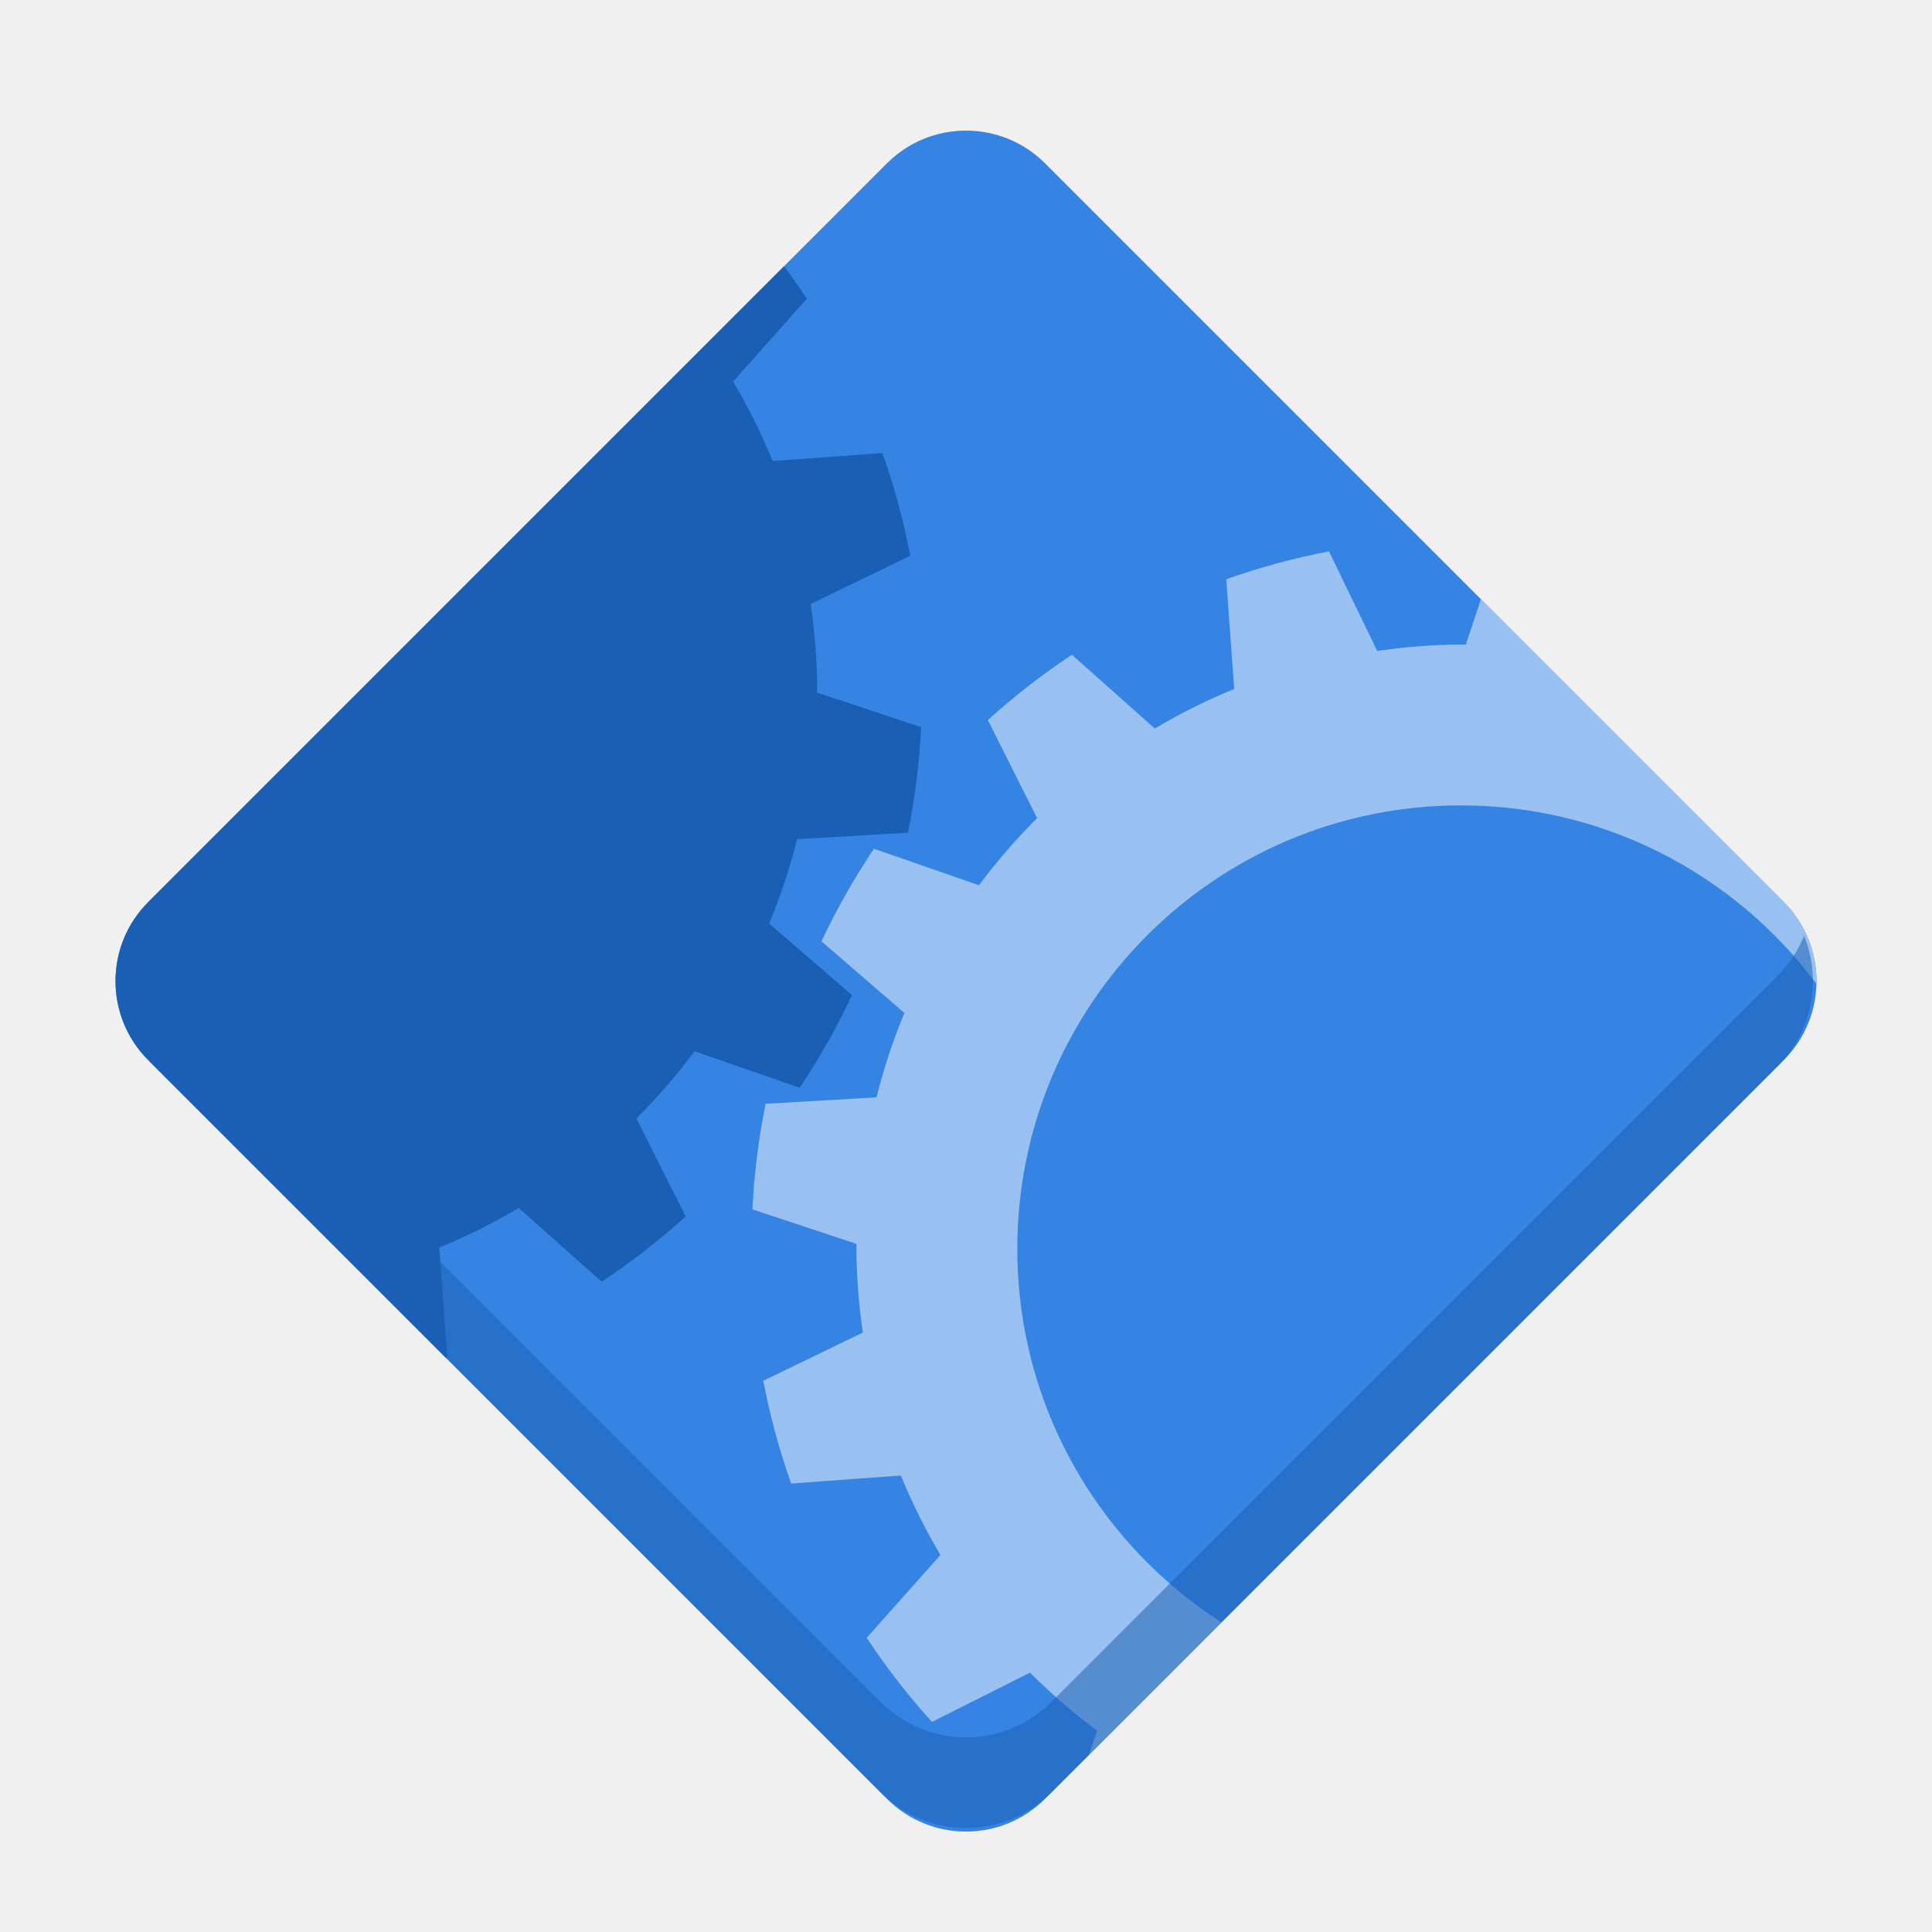
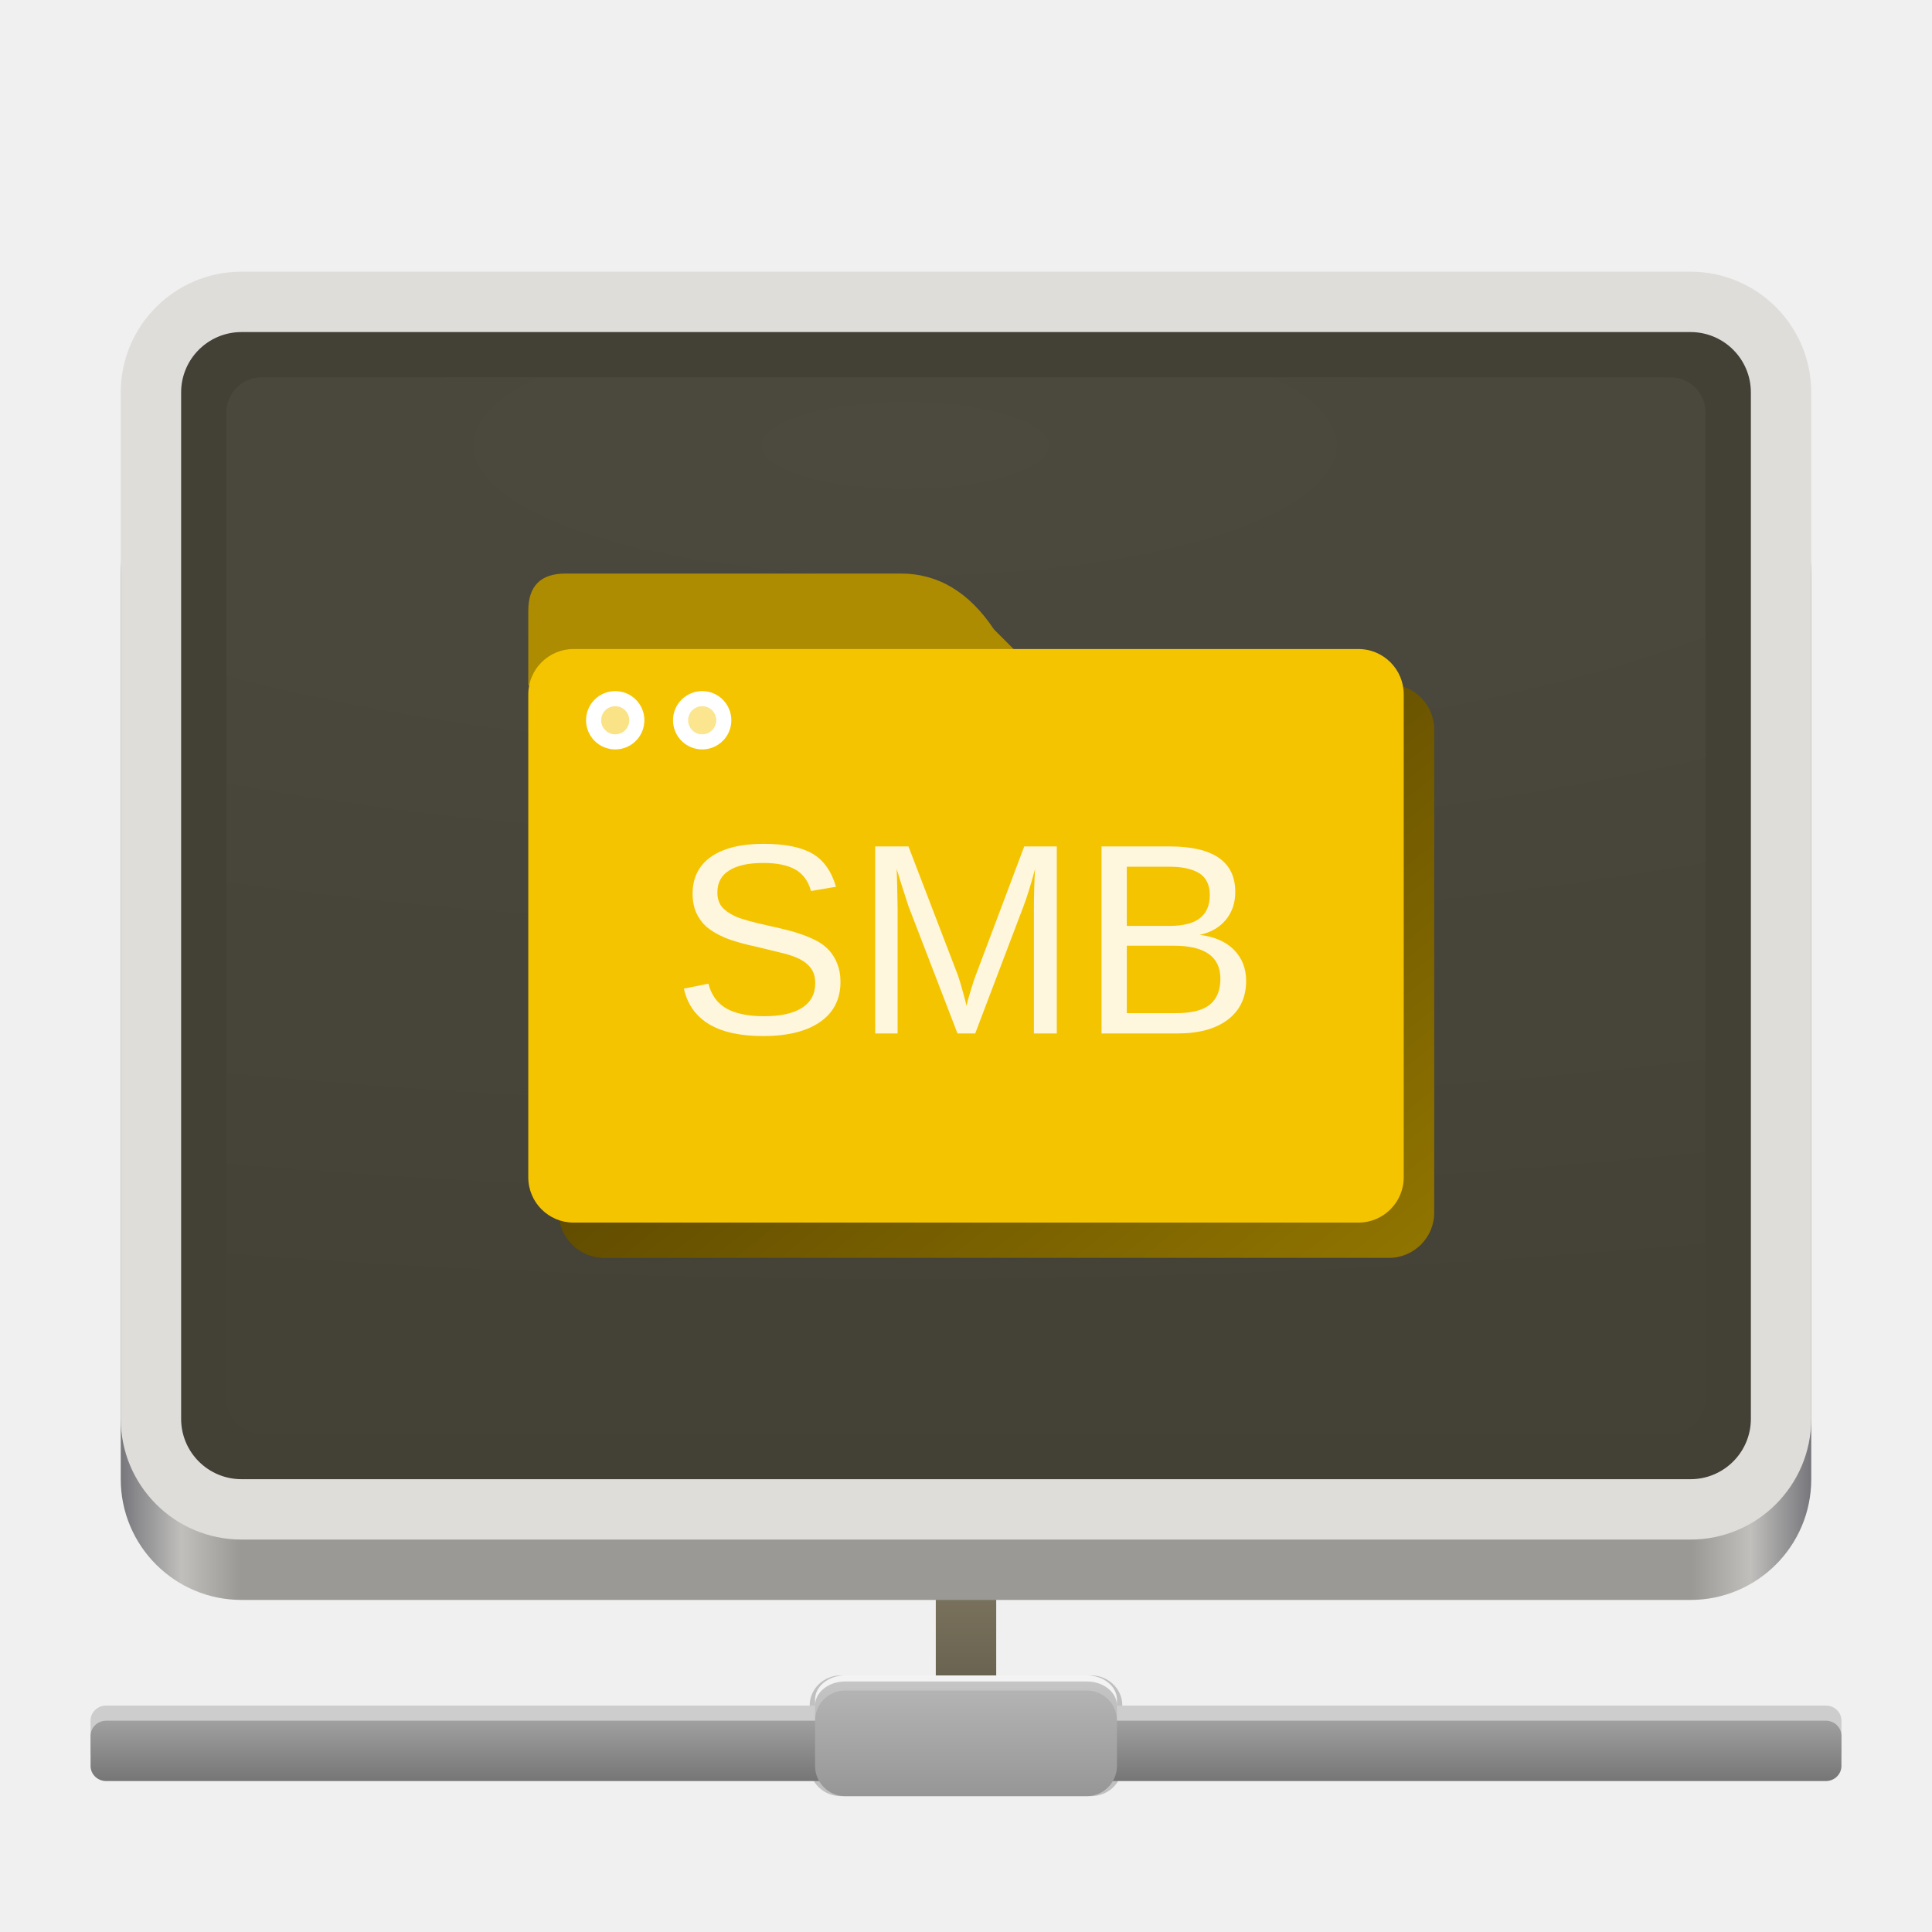
- <svg xmlns="http://www.w3.org/2000/svg" width="33.75mm" height="33.75mm" viewBox="0 0 33.75 33.75" version="1.1" id="svg974">
-   <defs id="defs968">
-     <clipPath clipPathUnits="userSpaceOnUse" id="clipPath18689">
-       <rect clip-path="none" transform="rotate(45)" ry="32" rx="32" y="123.999" x="486.037" height="362.943" width="362.943" id="rect18691" style="display:inline;opacity:1;vector-effect:none;fill:#4a86cf;fill-opacity:1;stroke:none;stroke-width:26.067;stroke-linecap:butt;stroke-linejoin:miter;stroke-miterlimit:4;stroke-dasharray:none;stroke-dashoffset:0;stroke-opacity:1;marker:none;marker-start:none;marker-mid:none;marker-end:none;paint-order:normal;enable-background:new" />
-     </clipPath>
-     <clipPath clipPathUnits="userSpaceOnUse" id="clipPath18689-3">
-       <rect clip-path="none" transform="rotate(45)" ry="32" rx="32" y="123.999" x="486.037" height="362.943" width="362.943" id="rect18691-6" style="display:inline;opacity:1;vector-effect:none;fill:#4a86cf;fill-opacity:1;stroke:none;stroke-width:26.067;stroke-linecap:butt;stroke-linejoin:miter;stroke-miterlimit:4;stroke-dasharray:none;stroke-dashoffset:0;stroke-opacity:1;marker:none;marker-start:none;marker-mid:none;marker-end:none;paint-order:normal;enable-background:new" />
-     </clipPath>
+ <svg xmlns="http://www.w3.org/2000/svg" viewBox="0 0 128 128" style="display:inline;enable-background:new" version="1.0" height="128" width="128">
+   <path d="M64 101C62.852 101 62 101.892 62 103V111H55.714C54.567 111 53.643 111.892 53.643 113H7.036C6.462 113 6 113.446 6 114V116C6 116.554 6.462 117 7.036 117H53.643C53.643 118.108 54.567 119 55.714 119H72.286C73.433 119 74.357 118.108 74.357 117H120.964C121.538 117 122 116.554 122 116V114C122 113.446 121.538 113 120.964 113H74.357C74.357 112.585 74.227 112.199 74.004 111.88C73.633 111.348 73.003 111 72.286 111H66V103C66 101.892 65.148 101 64 101Z" fill="#000000" opacity="0.2" />
+   <path d="M120.964 114H7.036C6.464 114 6 114.448 6 115V117C6 117.552 6.464 118 7.036 118H120.964C121.536 118 122 117.552 122 117V115C122 114.448 121.536 114 120.964 114Z" fill="url(#paint0_linear_6_242)" />
+   <path d="M66 103C66 101.895 65.105 101 64 101C62.895 101 62 101.895 62 103V113C62 114.105 62.895 115 64 115C65.105 115 66 114.105 66 113V103Z" fill="url(#paint1_linear_6_242)" />
+   <path d="M7.036 113C6.462 113 6 113.446 6 114V115C6 114.446 6.462 114 7.036 114H120.964C121.538 114 122 114.446 122 115V114C122 113.446 121.538 113 120.964 113H7.036Z" fill="#ffffff" opacity="0.2" />
+   <path d="M72 111H56C54.895 111 54 111.895 54 113V117C54 118.105 54.895 119 56 119H72C73.105 119 74 118.105 74 117V113C74 111.895 73.105 111 72 111Z" fill="url(#paint2_linear_6_242)" />
+   <path d="M56 111C54.892 111 54 111.892 54 113V114C54 112.892 54.892 112 56 112H72C73.108 112 74 112.892 74 114V113C74 111.892 73.108 111 72 111H56Z" fill="#ffffff" opacity="0.2" />
+   <path d="M62 105H66V111H62V105Z" fill="url(#paint3_linear_6_242)" opacity="0.2" />
+   <path d="M56 111C54.892 111 54 111.714 54 112.6V113C54 112.114 54.892 111.4 56 111.4H72C73.108 111.4 74 112.114 74 113V112.6C74 111.714 73.108 111 72 111H56Z" fill="#ffffff" opacity="0.8" />
+   <path d="M112 30H16C11.582 30 8 33.582 8 38V98C8 102.418 11.582 106 16 106H112C116.418 106 120 102.418 120 98V38C120 33.582 116.418 30 112 30Z" fill="url(#paint4_linear_6_242)" />
+   <path d="M112 18H16C11.582 18 8 21.582 8 26V94C8 98.418 11.582 102 16 102H112C116.418 102 120 98.418 120 94V26C120 21.582 116.418 18 112 18Z" fill="#deddda" />
+   <path d="M112 22H16C13.791 22 12 23.791 12 26V94C12 96.209 13.791 98 16 98H112C114.209 98 116 96.209 116 94V26C116 23.791 114.209 22 112 22Z" style="fill: rgb(67, 64, 53);" />
+   <path d="M110.688 25H17.312C16.035 25 15 26.045 15 27.333V92.667C15 93.955 16.035 95 17.312 95H110.688C111.965 95 113 93.955 113 92.667V27.333C113 26.045 111.965 25 110.688 25Z" fill="url(#paint5_radial_6_242)" opacity="0.05" />
+   <g transform="matrix(1, 0, 0, 1, -6.587004, 0.332)" style="">
+     <rect x="43.608" y="45.005" width="58" height="38" style="stroke-width: 1px; fill: url(&quot;#gradient-0&quot;); paint-order: fill; fill-rule: evenodd;" rx="3" />
+     <path d="M 41.587 45.073 L 41.587 40.136 C 41.587 38.491 42.41 37.668 44.055 37.668 L 66.272 37.668 C 68.74 37.668 70.798 38.902 72.443 41.371 L 76.145 45.073 L 41.587 45.073 Z" style="fill: rgb(174, 140, 1);" />
+     <rect x="41.587" y="42.668" width="58" height="38" rx="3" fill="#f5c400" style="" />
+     <ellipse style="stroke: rgb(255, 255, 255); paint-order: fill; fill: rgba(255, 255, 255, 0.525);" cx="47.347" cy="47.387" rx="1.432" ry="1.432" />
+     <ellipse style="stroke: rgb(255, 255, 255); paint-order: fill; stroke-width: 1px; fill: rgba(255, 255, 255, 0.56);" cx="53.108" cy="47.387" rx="1.432" ry="1.432" />
+   </g>
+   <defs>
+     <linearGradient id="paint0_linear_6_242" x1="6" x2="6" y1="114" y2="119" gradientUnits="userSpaceOnUse">
+       <stop stop-color="#a0a0a0" />
+       <stop stop-color="#6b6b6b" offset="1" />
+     </linearGradient>
+     <linearGradient id="paint1_linear_6_242" x1="63.5" x2="63.5" y1="100.5" y2="115.5" gradientUnits="userSpaceOnUse">
+       <stop stop-color="#746c58" />
+       <stop stop-color="#8a836a" offset="1" />
+     </linearGradient>
+     <linearGradient id="paint2_linear_6_242" x1="56" x2="56" y1="110.5" y2="120.5" gradientUnits="userSpaceOnUse">
+       <stop stop-color="#bababa" />
+       <stop stop-color="#909090" offset="1" />
+     </linearGradient>
+     <linearGradient id="paint3_linear_6_242" x1="62" x2="62" y1="111" y2="105" gradientUnits="userSpaceOnUse">
+       <stop />
+       <stop stop-opacity="0" offset="1" />
+     </linearGradient>
+     <linearGradient id="paint4_linear_6_242" x1="8" x2="120" y1="106" y2="106" gradientUnits="userSpaceOnUse">
+       <stop stop-color="#77767b" />
+       <stop stop-color="#c0bfbc" offset="0.036" />
+       <stop stop-color="#9a9996" offset="0.071" />
+       <stop stop-color="#9a9996" offset="0.929" />
+       <stop stop-color="#c0bfbc" offset="0.964" />
+       <stop stop-color="#77767b" offset="1" />
+     </linearGradient>
+     <radialGradient id="paint5_radial_6_242" cx="0" cy="0" r="1" gradientUnits="userSpaceOnUse" gradientTransform="translate(59.9167 29.6667) rotate(180) scale(212.333 63)" spreadMethod="pad">
+       <stop stop-color="#ffffff" />
+       <stop stop-color="#ffffff" stop-opacity="0.094" offset="1" />
+     </radialGradient>
+     <linearGradient gradientUnits="userSpaceOnUse" x1="72.608" y1="45.005" x2="72.608" y2="83.005" id="gradient-0" spreadMethod="repeat" gradientTransform="matrix(-0.784344, 0.620325, -0.728054, -0.920554, 221.9488, 111.5131)">
+       <stop offset="0" style="stop-color: rgb(145, 117, 0)" />
+       <stop offset="1" style="stop-color: rgb(35.026% 26.98% 0%)" />
+     </linearGradient>
  </defs>
-   <g id="layer1" transform="translate(-61.81982,-103.944)">
-     <g transform="matrix(0.2636723,0,0,0.2636723,61.81982,-529.397)" style="display:inline;stroke-width:0.25;enable-background:new" id="g1836">
-       <g transform="matrix(0.25,0,0,0.25,0,2295)" id="g18818" style="stroke-width:0.25">
-         <g style="stroke-width:0.27" transform="matrix(0.9260519,0,0,0.9260519,18.93073,50.87633)" id="g18590">
-           <g style="stroke-width:0.27" id="g18681" clip-path="url(#clipPath18689-3)">
-             <rect style="opacity:1;vector-effect:none;fill:#3584e4;fill-opacity:1;stroke:none;stroke-width:8.221;stroke-linecap:butt;stroke-linejoin:miter;stroke-miterlimit:4;stroke-dasharray:none;stroke-dashoffset:0;stroke-opacity:1;marker:none;marker-start:none;marker-mid:none;marker-end:none;paint-order:normal" id="rect18571" width="424" height="424" x="458.337" y="90.642" rx="10.092" ry="10.092" transform="matrix(0.6052817,0.6052817,-0.6052817,0.6052817,33.44063,99.07363)" clip-path="none" />
-             <circle style="opacity:1;vector-effect:none;fill:#f66151;fill-opacity:1;stroke:none;stroke-width:7.037;stroke-linecap:butt;stroke-linejoin:miter;stroke-miterlimit:4;stroke-dasharray:none;stroke-dashoffset:0;stroke-opacity:1;marker:none;marker-start:none;marker-mid:none;marker-end:none;paint-order:normal" id="path18706" cx="0" cy="0" r="0" transform="translate(0,-212)" />
-             <circle style="opacity:1;vector-effect:none;fill:#f66151;fill-opacity:1;stroke:none;stroke-width:7.037;stroke-linecap:butt;stroke-linejoin:miter;stroke-miterlimit:4;stroke-dasharray:none;stroke-dashoffset:0;stroke-opacity:1;marker:none;marker-start:none;marker-mid:none;marker-end:none;paint-order:normal" id="path18708" cx="0" cy="0" r="0" transform="translate(0,-212)" />
-             <path style="display:inline;opacity:1;vector-effect:none;fill:#98c1f1;fill-opacity:1;stroke:none;stroke-width:7.037;stroke-linecap:butt;stroke-linejoin:miter;stroke-miterlimit:4;stroke-dasharray:none;stroke-dashoffset:0;stroke-opacity:1;marker:none;marker-start:none;marker-mid:none;marker-end:none;paint-order:normal;enable-background:new" d="m 408.92,561.918 -9.886,29.829 a 172.971,172.971 0 0 0 -1.427,-0.071 172.971,172.971 0 0 0 -23.929,1.852 l -13.801,-28.501 a 203.293,203.293 0 0 0 -29.401,7.972 l 2.286,31.405 a 172.971,172.971 0 0 0 -22.732,11.319 l -23.718,-21.103 a 203.293,203.293 0 0 0 -24.059,18.674 l 14.099,28.073 a 172.971,172.971 0 0 0 -16.636,19.211 l -30.058,-10.448 a 203.293,203.293 0 0 0 -15.017,26.488 l 23.73,20.507 a 172.971,172.971 0 0 0 -7.985,24.143 l -31.73,1.849 a 203.293,203.293 0 0 0 -3.778,30.217 l 29.829,9.886 a 172.971,172.971 0 0 0 -0.071,1.427 172.971,172.971 0 0 0 1.852,23.929 l -28.501,13.801 a 203.293,203.293 0 0 0 7.972,29.401 l 31.405,-2.286 a 172.971,172.971 0 0 0 11.319,22.732 l -21.103,23.718 a 203.293,203.293 0 0 0 18.674,24.059 l 28.073,-14.099 a 172.971,172.971 0 0 0 19.211,16.636 l -10.448,30.058 a 203.293,203.293 0 0 0 26.488,15.017 l 20.507,-23.73 a 172.971,172.971 0 0 0 24.143,7.985 l 1.849,31.73 a 203.293,203.293 0 0 0 30.217,3.778 l 9.886,-29.829 a 172.971,172.971 0 0 0 1.427,0.071 172.971,172.971 0 0 0 23.929,-1.852 l 13.801,28.501 a 203.293,203.293 0 0 0 29.401,-7.972 l -2.286,-31.405 a 172.971,172.971 0 0 0 22.732,-11.319 l 23.718,21.103 A 203.293,203.293 0 0 0 532.96,916 l -14.099,-28.073 a 172.971,172.971 0 0 0 16.636,-19.211 l 30.058,10.448 a 203.293,203.293 0 0 0 15.017,-26.488 l -23.73,-20.507 a 172.971,172.971 0 0 0 7.985,-24.143 l 31.73,-1.849 a 203.293,203.293 0 0 0 3.778,-30.217 l -29.829,-9.886 a 172.971,172.971 0 0 0 0.071,-1.427 172.971,172.971 0 0 0 -1.852,-23.929 l 28.501,-13.801 a 203.293,203.293 0 0 0 -7.972,-29.401 l -31.405,2.286 a 172.971,172.971 0 0 0 -11.319,-22.732 l 21.103,-23.718 a 203.293,203.293 0 0 0 -18.674,-24.059 l -28.073,14.099 a 172.971,172.971 0 0 0 -19.211,-16.636 l 10.448,-30.058 A 203.293,203.293 0 0 0 485.636,581.681 l -20.507,23.73 a 172.971,172.971 0 0 0 -24.143,-7.985 l -1.849,-31.73 a 203.293,203.293 0 0 0 -30.217,-3.778 z M 397.607,637.722 A 126.926,126.926 0 0 1 524.532,764.647 126.926,126.926 0 0 1 397.607,891.572 126.926,126.926 0 0 1 270.682,764.647 126.926,126.926 0 0 1 397.607,637.722 Z" id="path18717-4" />
-             <path id="path18758" d="m 51.748,401.284 -9.886,29.829 c -0.476,-0.026 -0.951,-0.05 -1.427,-0.071 -8.01,0.062 -16.005,0.681 -23.929,1.852 L 2.706,404.392 c -9.986,1.918 -19.814,4.583 -29.401,7.972 l 2.286,31.405 c -7.844,3.211 -15.442,6.994 -22.732,11.319 l -23.718,-21.103 c -8.475,5.614 -16.518,11.857 -24.059,18.674 l 14.099,28.073 c -6.009,5.987 -11.569,12.408 -16.636,19.211 l -30.058,-10.448 c -5.661,8.442 -10.68,17.296 -15.017,26.488 l 23.73,20.507 c -3.25,7.841 -5.919,15.91 -7.985,24.143 l -31.73,1.849 c -2.013,9.964 -3.276,20.064 -3.778,30.217 l 29.829,9.886 c -0.026,0.476 -0.05,0.951 -0.071,1.427 0.062,8.01 0.681,16.005 1.852,23.929 l -28.501,13.801 c 1.918,9.986 4.583,19.814 7.972,29.401 l 31.405,-2.286 c 3.211,7.844 6.994,15.442 11.319,22.732 l -21.103,23.718 c 5.614,8.475 11.857,16.518 18.674,24.059 l 28.073,-14.099 c 5.987,6.009 12.408,11.569 19.211,16.636 l -10.448,30.058 c 8.442,5.661 17.296,10.68 26.488,15.017 l 20.507,-23.73 c 7.841,3.25 15.91,5.919 24.143,7.985 l 1.849,31.73 c 9.964,2.013 20.064,3.276 30.217,3.778 l 9.886,-29.829 c 0.476,0.026 0.951,0.05 1.427,0.071 8.01,-0.062 16.005,-0.681 23.929,-1.852 l 13.801,28.501 c 9.986,-1.918 19.814,-4.583 29.401,-7.972 l -2.286,-31.405 c 7.844,-3.211 15.442,-6.994 22.732,-11.319 l 23.718,21.103 c 8.475,-5.614 16.518,-11.857 24.059,-18.674 l -14.099,-28.073 c 6.009,-5.987 11.569,-12.408 16.636,-19.211 l 30.058,10.448 c 5.661,-8.442 10.68,-17.296 15.017,-26.488 l -23.73,-20.507 c 3.25,-7.841 5.919,-15.91 7.985,-24.143 l 31.73,-1.849 c 2.013,-9.964 3.276,-20.064 3.778,-30.217 l -29.829,-9.886 c 0.026,-0.476 0.05,-0.951 0.071,-1.427 -0.062,-8.01 -0.681,-16.005 -1.852,-23.929 l 28.501,-13.801 c -1.918,-9.986 -4.583,-19.814 -7.972,-29.401 l -31.405,2.286 c -3.211,-7.844 -6.994,-15.442 -11.319,-22.732 l 21.103,-23.718 c -5.614,-8.475 -11.857,-16.518 -18.674,-24.059 l -28.073,14.099 c -5.987,-6.009 -12.408,-11.569 -19.211,-16.636 l 10.448,-30.058 c -8.442,-5.661 -17.296,-10.68 -26.488,-15.017 l -20.507,23.73 c -7.841,-3.25 -15.91,-5.919 -24.143,-7.985 l -1.849,-31.73 c -9.964,-2.013 -20.064,-3.276 -30.217,-3.778 z" style="display:inline;opacity:1;vector-effect:none;fill:#1a5fb4;fill-opacity:1;stroke:none;stroke-width:7.037;stroke-linecap:butt;stroke-linejoin:miter;stroke-miterlimit:4;stroke-dasharray:none;stroke-dashoffset:0;stroke-opacity:1;marker:none;marker-start:none;marker-mid:none;marker-end:none;paint-order:normal;enable-background:new" />
-           </g>
-         </g>
-         <path style="display:inline;opacity:0.534;vector-effect:none;fill:#1a5fb4;fill-opacity:1;stroke:none;stroke-width:1.629;stroke-linecap:butt;stroke-linejoin:miter;stroke-miterlimit:4;stroke-dasharray:none;stroke-dashoffset:0;stroke-opacity:1;marker:none;marker-start:none;marker-mid:none;marker-end:none;paint-order:normal;enable-background:new" clip-path="none" d="m 8.477,2676 c -1.171,2.887 -0.583,6.308 1.766,8.656 l 48.102,48.102 c 3.134,3.134 8.179,3.134 11.312,0 l 48.102,-48.102 c 2.348,-2.348 2.937,-5.77 1.766,-8.656 -0.392,0.966 -0.98,1.871 -1.766,2.656 l -48.102,48.102 c -3.134,3.134 -8.179,3.134 -11.312,0 L 10.242,2678.656 C 9.457,2677.871 8.868,2676.965 8.477,2676 Z" transform="matrix(4,0,0,4,0,-10028)" id="rect18571-6" />
-       </g>
-       <rect y="2402" x="-1.5000001e-06" height="128" width="128" id="rect9125-7-2" style="display:inline;opacity:1;vector-effect:none;fill:none;fill-opacity:1;stroke:none;stroke-width:1.25;stroke-linecap:butt;stroke-linejoin:miter;stroke-miterlimit:4;stroke-dasharray:none;stroke-dashoffset:0;stroke-opacity:1;marker:none;marker-start:none;marker-mid:none;marker-end:none;paint-order:normal;enable-background:new" />
-     </g>
-   </g>
+   <text style="fill: rgba(255, 255, 255, 0.87); font-family: &quot;Arial&quot;, sans-serif; font-size: 18px; white-space: pre;" x="44.496" y="68.47">SMB</text>
</svg>
